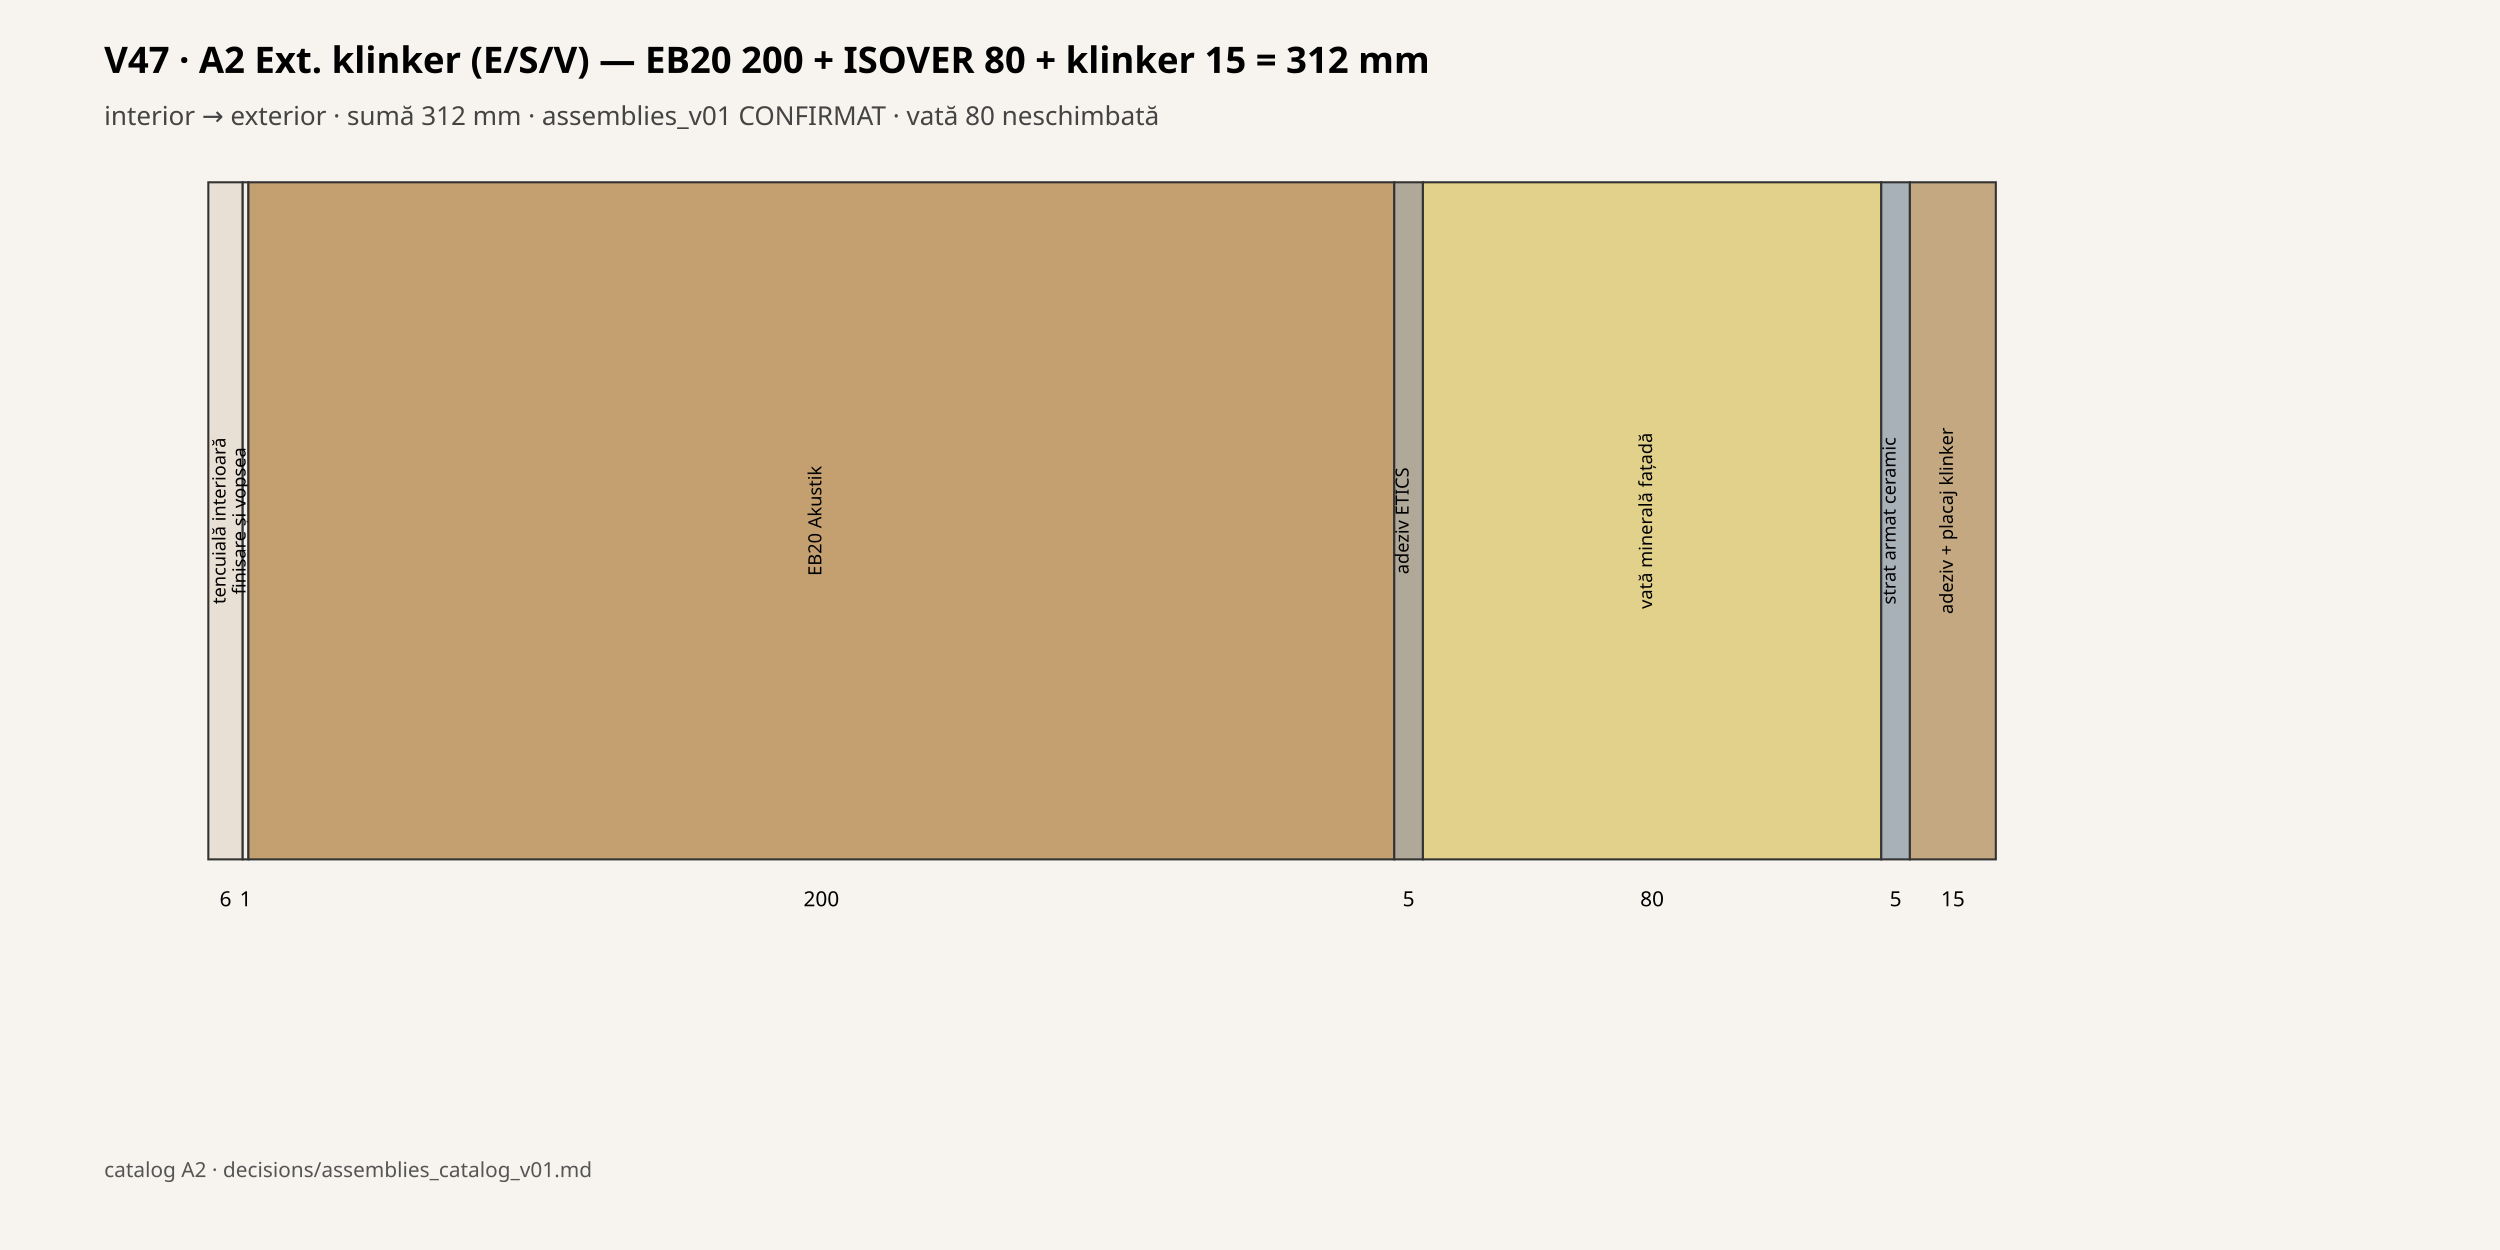
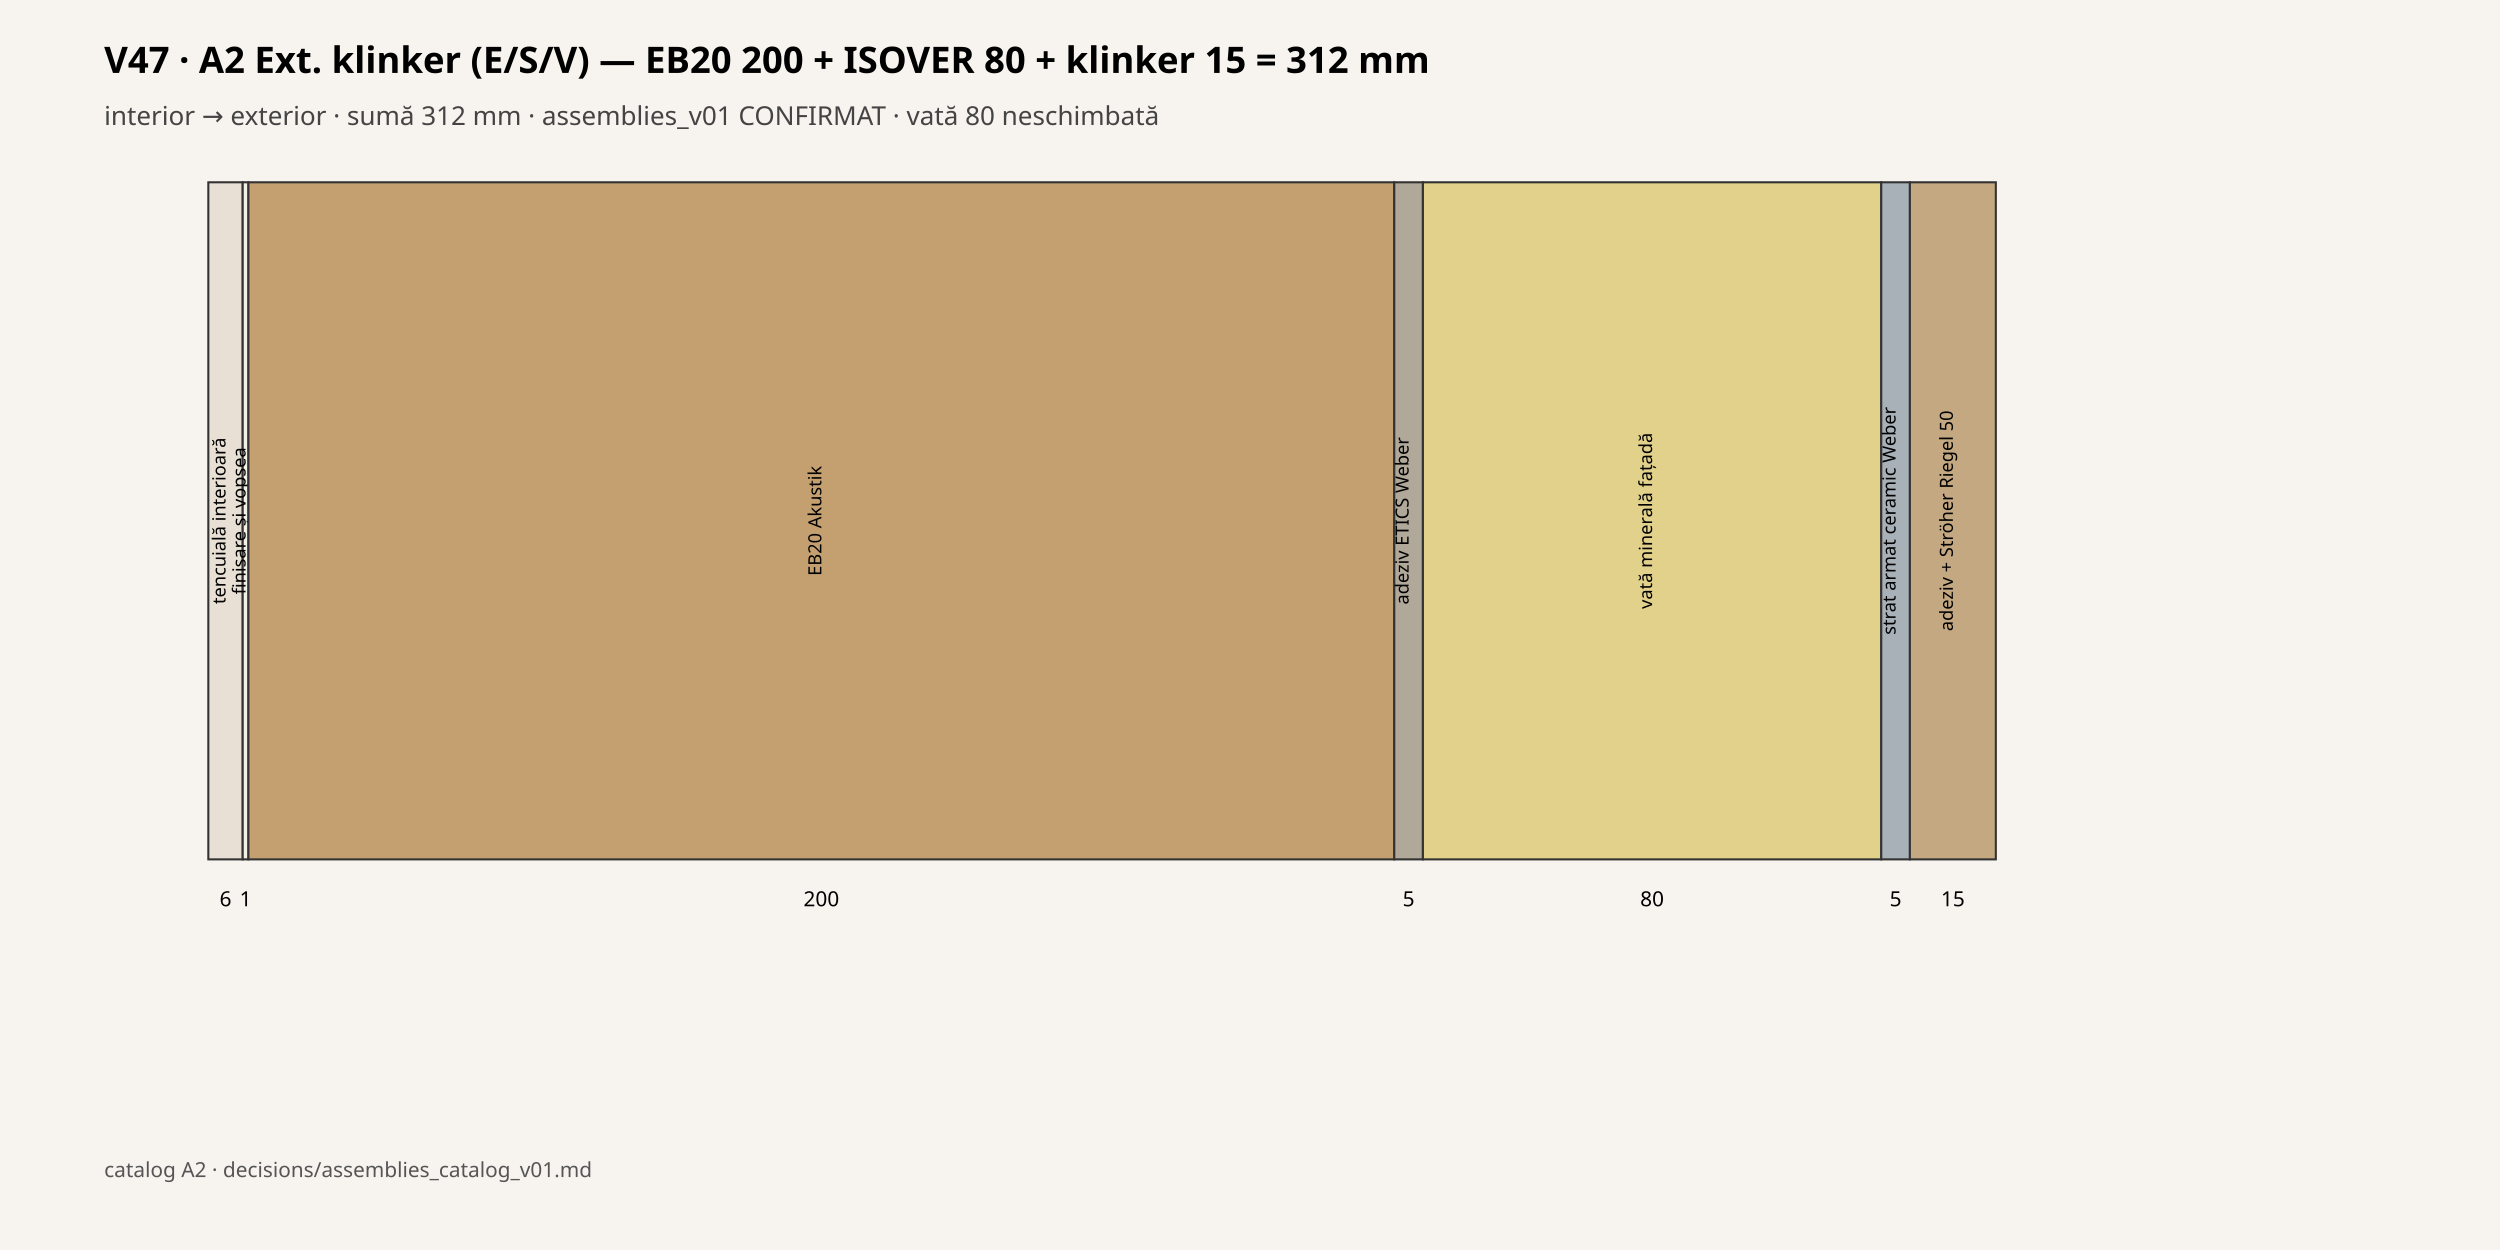
<svg xmlns="http://www.w3.org/2000/svg" width="960" height="480" viewBox="0 0 960 480">
  <rect width="100%" height="100%" fill="#f7f4ef" />
  <text x="40" y="28" font-size="14" font-weight="600" font-family="IBM Plex Sans,Segoe UI,sans-serif">V47 · A2 Ext. klinker (E/S/V) — EB20 200 + ISOVER 80 + klinker 15 = 312 mm</text>
  <text x="40" y="48" font-size="10" fill="#444" font-family="IBM Plex Sans,Segoe UI,sans-serif">interior → exterior · sumă 312 mm · assemblies_v01 CONFIRMAT · vată 80 neschimbată</text>
  <rect x="80" y="70" width="13.2" height="260" fill="#e8e0d4" stroke="#333" stroke-width="0.8" />
  <text x="86.6" y="348" text-anchor="middle" font-size="8" font-family="IBM Plex Sans,Segoe UI,sans-serif">6</text>
  <text x="86.6" y="200" text-anchor="middle" font-size="7" transform="rotate(-90 86.6 200)" font-family="IBM Plex Sans,Segoe UI,sans-serif">tencuială interioară</text>
  <rect x="93.2" y="70" width="2.2" height="260" fill="#f4f0e8" stroke="#333" stroke-width="0.8" />
  <text x="94.3" y="348" text-anchor="middle" font-size="8" font-family="IBM Plex Sans,Segoe UI,sans-serif">1</text>
  <text x="94.3" y="200" text-anchor="middle" font-size="7" transform="rotate(-90 94.3 200)" font-family="IBM Plex Sans,Segoe UI,sans-serif">finisare și vopsea</text>
  <rect x="95.4" y="70" width="440" height="260" fill="#c4a070" stroke="#333" stroke-width="0.8" />
  <text x="315.4" y="348" text-anchor="middle" font-size="8" font-family="IBM Plex Sans,Segoe UI,sans-serif">200</text>
  <text x="315.4" y="200" text-anchor="middle" font-size="7" transform="rotate(-90 315.4 200)" font-family="IBM Plex Sans,Segoe UI,sans-serif">EB20 Akustik</text>
  <rect x="535.4" y="70" width="11" height="260" fill="#b0a898" stroke="#333" stroke-width="0.8" />
  <text x="540.9" y="348" text-anchor="middle" font-size="8" font-family="IBM Plex Sans,Segoe UI,sans-serif">5</text>
-   <text x="540.9" y="200" text-anchor="middle" font-size="7" transform="rotate(-90 540.9 200)" font-family="IBM Plex Sans,Segoe UI,sans-serif">adeziv ETICS</text>
+   <text x="540.9" y="200" text-anchor="middle" font-size="7" transform="rotate(-90 540.9 200)" font-family="IBM Plex Sans,Segoe UI,sans-serif">adeziv ETICS Weber</text>
  <rect x="546.4" y="70" width="176" height="260" fill="#e2d18a" stroke="#333" stroke-width="0.8" />
  <text x="634.4" y="348" text-anchor="middle" font-size="8" font-family="IBM Plex Sans,Segoe UI,sans-serif">80</text>
  <text x="634.4" y="200" text-anchor="middle" font-size="7" transform="rotate(-90 634.4 200)" font-family="IBM Plex Sans,Segoe UI,sans-serif">vată minerală fațadă</text>
  <rect x="722.4" y="70" width="11" height="260" fill="#a8b0b8" stroke="#333" stroke-width="0.8" />
  <text x="727.9" y="348" text-anchor="middle" font-size="8" font-family="IBM Plex Sans,Segoe UI,sans-serif">5</text>
-   <text x="727.9" y="200" text-anchor="middle" font-size="7" transform="rotate(-90 727.9 200)" font-family="IBM Plex Sans,Segoe UI,sans-serif">strat armat ceramic</text>
+   <text x="727.9" y="200" text-anchor="middle" font-size="7" transform="rotate(-90 727.9 200)" font-family="IBM Plex Sans,Segoe UI,sans-serif">strat armat ceramic Weber</text>
  <rect x="733.4" y="70" width="33" height="260" fill="#c4a882" stroke="#333" stroke-width="0.8" />
  <text x="749.9" y="348" text-anchor="middle" font-size="8" font-family="IBM Plex Sans,Segoe UI,sans-serif">15</text>
-   <text x="749.9" y="200" text-anchor="middle" font-size="7" transform="rotate(-90 749.9 200)" font-family="IBM Plex Sans,Segoe UI,sans-serif">adeziv + placaj klinker</text>
+   <text x="749.9" y="200" text-anchor="middle" font-size="7" transform="rotate(-90 749.9 200)" font-family="IBM Plex Sans,Segoe UI,sans-serif">adeziv + Ströher Riegel 50</text>
  <text x="40" y="452" font-size="8" fill="#555" font-family="IBM Plex Sans,Segoe UI,sans-serif">catalog A2 · decisions/assemblies_catalog_v01.md</text>
</svg>
